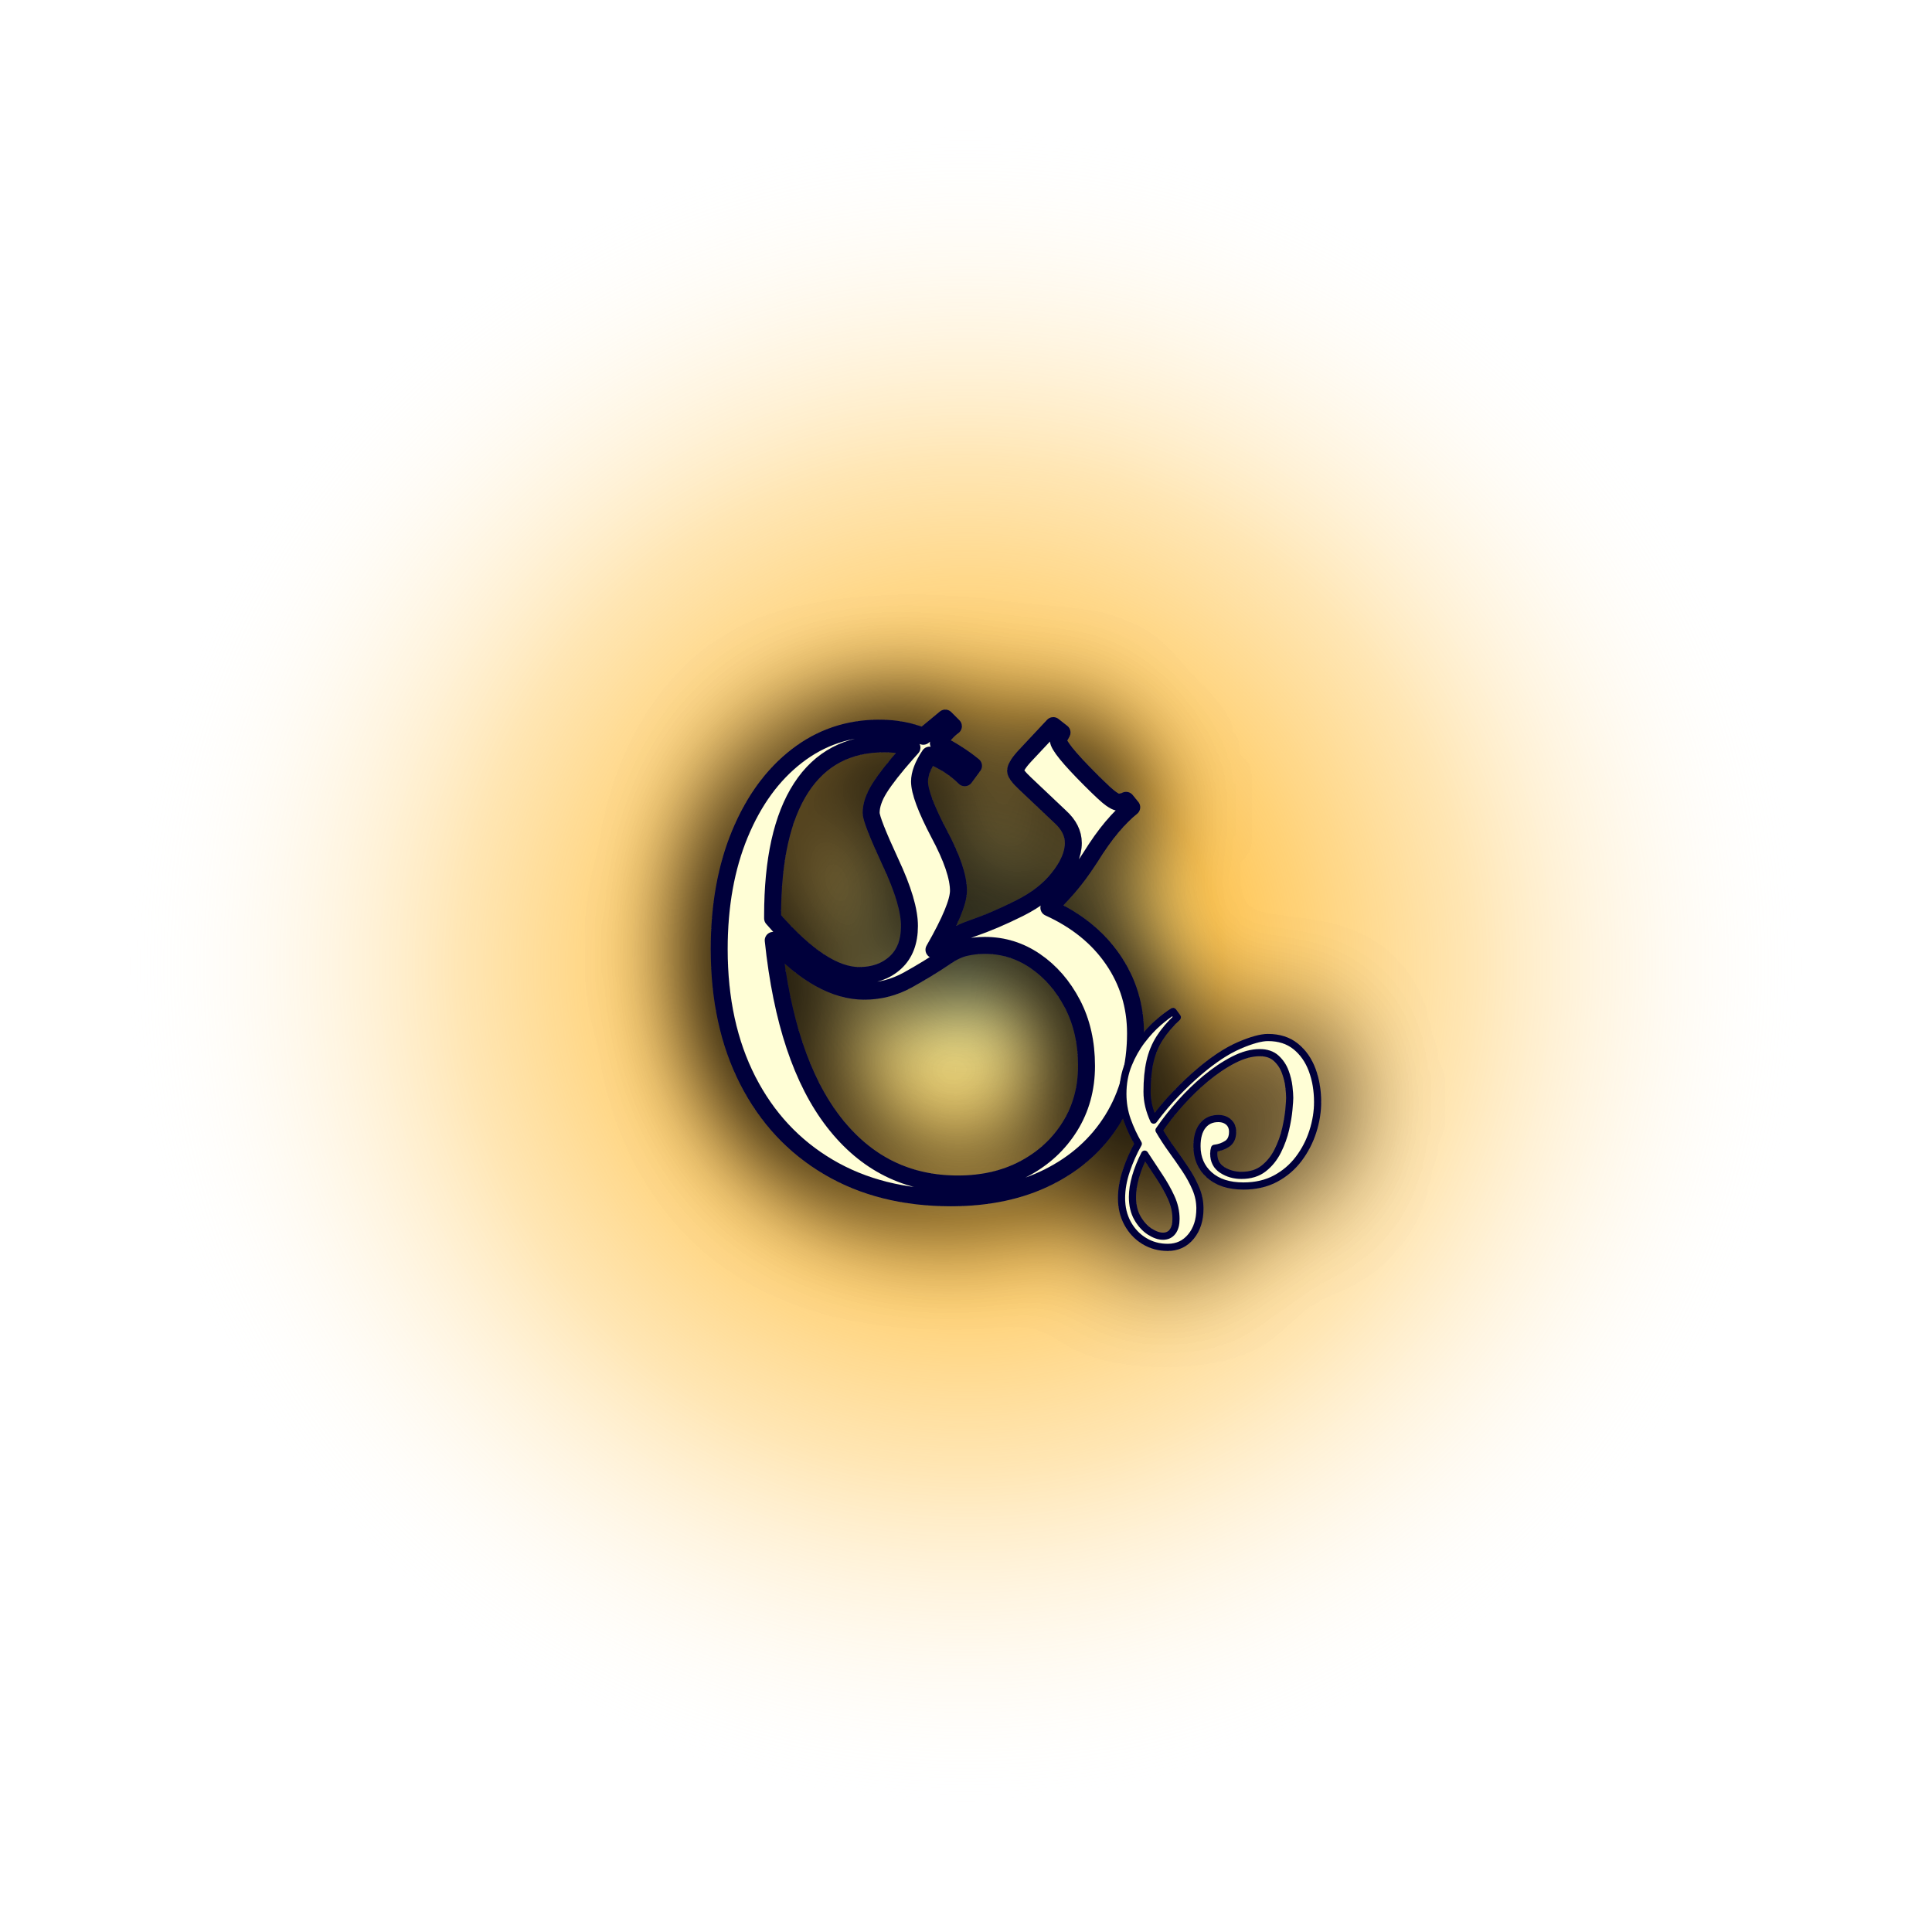
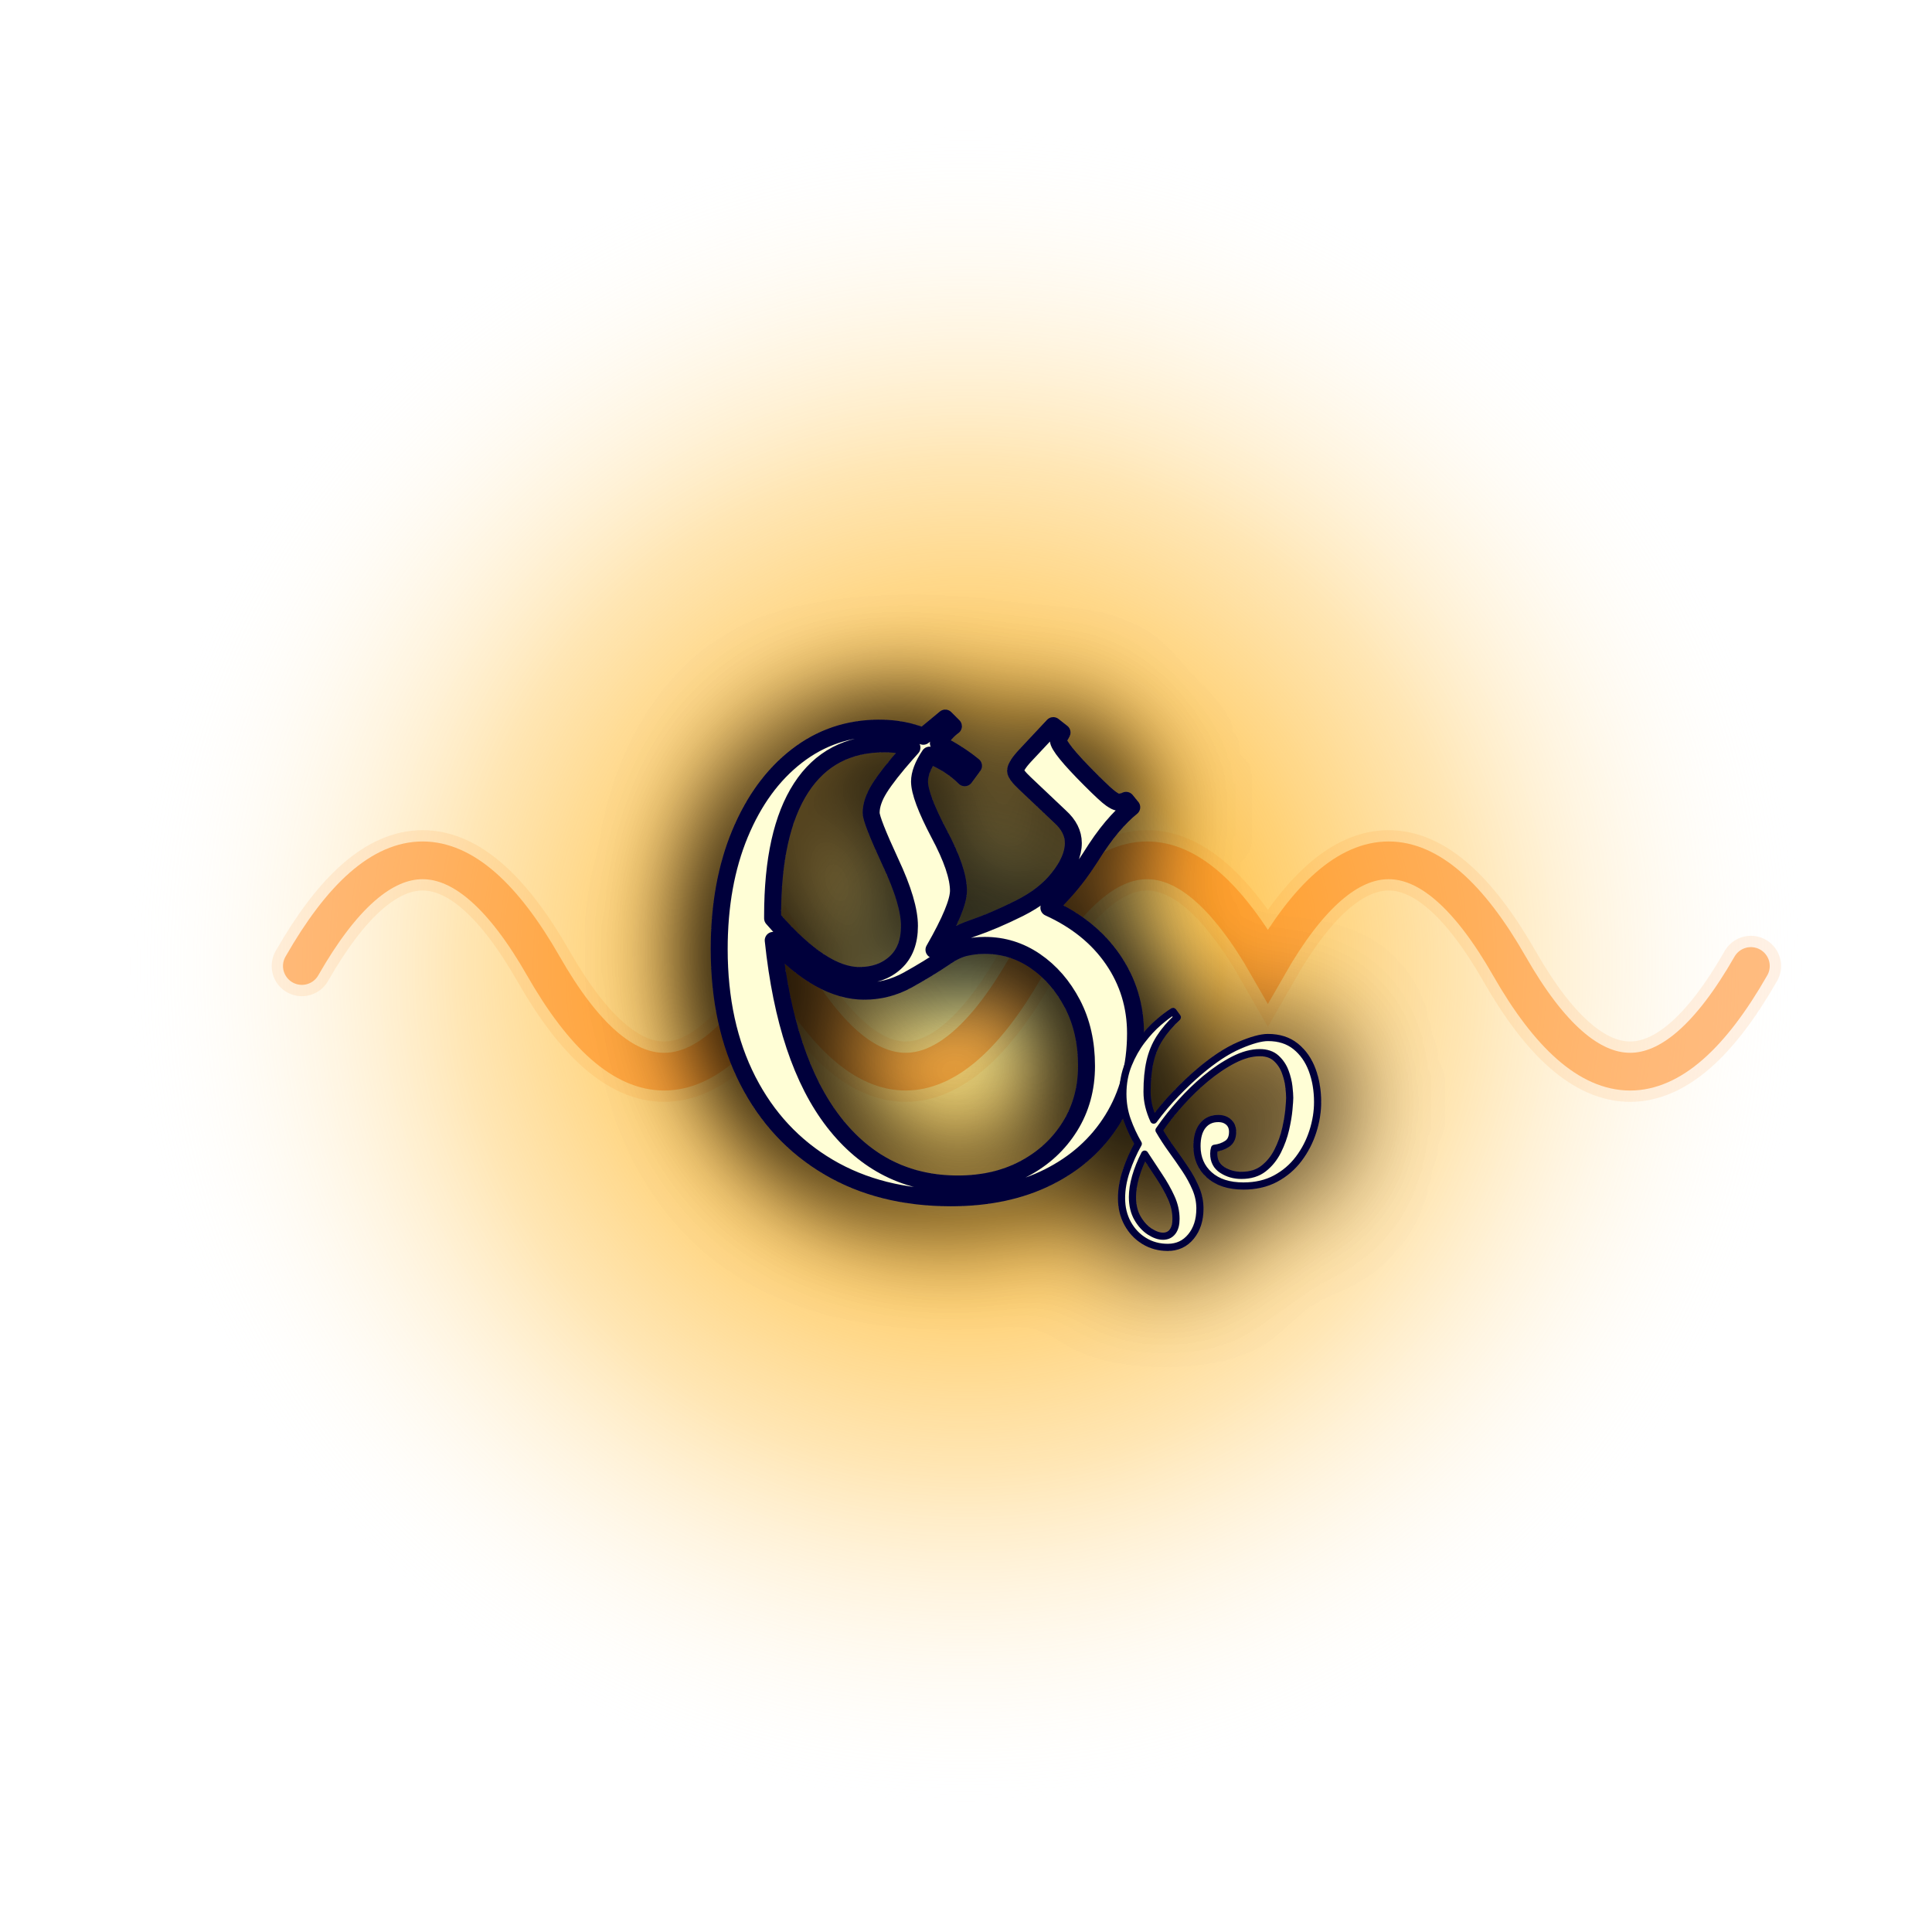
<svg xmlns="http://www.w3.org/2000/svg" width="256" height="256" viewBox="0 0 128 128">
  <defs>
    <radialGradient id="mindGateAura">
      <stop offset="0%" stop-color="#fbffb0" stop-opacity="1" />
      <stop offset="30%" stop-color="#ffb82b" stop-opacity=".8" />
      <stop offset="60%" stop-color="#ffc145" stop-opacity=".4" />
      <stop offset="100%" stop-color="#ffffff" stop-opacity="0" />
    </radialGradient>
    <filter id="glow" x="-50%" y="-50%" width="200%" height="200%">
      <feGaussianBlur in="SourceAlpha" stdDeviation="3.5" result="blur" />
      <feMerge>
        <feMergeNode in="blur" />
        <feMergeNode in="blur" />
        <feMergeNode in="SourceGraphic" />
      </feMerge>
    </filter>
    <circle id="mindGate1" r="2" fill="#ffe890" opacity="0">
      <animate attributeName="opacity" values="0;0.7;0.7;0" keyTimes="0;0.2;0.7;1" dur="4s" repeatCount="indefinite" />
      <animateTransform attributeName="transform" type="translate" values="64,64; 50,40; 40,30; 30,20" keyTimes="0;0.33;0.66;1" dur="4s" repeatCount="indefinite" />
    </circle>
    <circle id="mindGate2" r="2" fill="#ffd47a" opacity="0">
      <animate attributeName="opacity" values="0;0.7;0.7;0" keyTimes="0;0.2;0.7;1" dur="4s" begin="1s" repeatCount="indefinite" />
      <animateTransform attributeName="transform" type="translate" values="64,64; 78,40; 88,30; 98,20" keyTimes="0;0.33;0.66;1" dur="4s" begin="1s" repeatCount="indefinite" />
    </circle>
    <circle id="mindGate3" r="2" fill="#ffe890" opacity="0">
      <animate attributeName="opacity" values="0;0.7;0.7;0" keyTimes="0;0.2;0.7;1" dur="4s" begin="2s" repeatCount="indefinite" />
      <animateTransform attributeName="transform" type="translate" values="64,64; 50,88; 40,98; 30,108" keyTimes="0;0.33;0.66;1" dur="4s" begin="2s" repeatCount="indefinite" />
    </circle>
    <circle id="mindGate4" r="2" fill="#ffd47a" opacity="0">
      <animate attributeName="opacity" values="0;0.7;0.7;0" keyTimes="0;0.2;0.7;1" dur="4s" begin="3s" repeatCount="indefinite" />
      <animateTransform attributeName="transform" type="translate" values="64,64; 78,88; 88,98; 98,108" keyTimes="0;0.33;0.66;1" dur="4s" begin="3s" repeatCount="indefinite" />
    </circle>
    <circle id="mindGateRing" cx="64" cy="64" r="40" fill="none" stroke="#ffde90" stroke-width="1" opacity="0">
      <animate attributeName="opacity" values="0;0.4;0" keyTimes="0;0.5;1" dur="3s" repeatCount="indefinite" />
      <animate attributeName="r" values="40;50;56" keyTimes="0;0.5;1" dur="3s" repeatCount="indefinite" />
    </circle>
  </defs>
  <circle cx="64" cy="64" r="56" fill="url(#mindGateAura)" opacity="1" />
  <g id="particles">
    <use href="#mindGateRing" />
    <use href="#mindGate1" />
    <use href="#mindGate2" />
    <use href="#mindGate3" />
    <use href="#mindGate4" />
  </g>
+   <g id="consciousnessWave" opacity="0.5">
+     <path id="waveform" d="M 20,64 Q 28,50 36,64 T 52,64 Q 60,78 68,64 T 84,64 Q 92,50 100,64 T 116,64" fill="none" stroke="#ff7800" stroke-width="2.5" stroke-linecap="round">
+       <animate attributeName="d" values="M 20,64 Q 28,50 36,64 T 52,64 Q 60,78 68,64 T 84,64 Q 92,50 100,64 T 116,64;                 M 20,64 Q 28,78 36,64 T 52,64 Q 60,50 68,64 T 84,64 Q 92,78 100,64 T 116,64;                 M 20,64 Q 28,50 36,64 T 52,64 Q 60,78 68,64 T 84,64 Q 92,50 100,64 T 116,64" dur="2s" repeatCount="indefinite" />
+       <animate attributeName="opacity" values="0.4;0.6;0.4" dur="2s" repeatCount="indefinite" />
+     </path>
+     <path d="M 20,64 Q 28,50 36,64 T 52,64 Q 60,78 68,64 T 84,64 Q 92,50 100,64 T 116,64" fill="none" stroke="#ff7800" stroke-width="4" stroke-linecap="round" opacity="0.2">
+       <animate attributeName="d" values="M 20,64 Q 28,50 36,64 T 52,64 Q 60,78 68,64 T 84,64 Q 92,50 100,64 T 116,64;                 M 20,64 Q 28,78 36,64 T 52,64 Q 60,50 68,64 T 84,64 Q 92,78 100,64 T 116,64;                 M 20,64 Q 28,50 36,64 T 52,64 Q 60,78 68,64 T 84,64 Q 92,50 100,64 T 116,64" dur="2s" repeatCount="indefinite" />
+     </path>
+   </g>
  <g filter="url(#glow)" fill="#fffed6" stroke="#06063b" stroke-linejoin="round">
    <path d="M404 -23Q292 -23 209 26Q126 75 80.5 164 35 253 35 373 35 477 68 556.5 101 636 158.5 680.5 216 725 290 725 328 725 360 712L395 741 408 728Q401 723 395 716 389 709 384 701 417 684 440 665L426 646Q404 668 370 682Q354 658 354 640 354 616 385 557 416 499 416 466 416 440 377 372 406 395 438 406 473 418 513 438 553 458 575 486 599 516 599 542 599 565 578 584L522 637Q507 651 507 657 507 665 523 682L567 729 581 718Q579 714 577 711 575 708 575 706 575 694 626 643 651 618 659 612.5 667 607 670 607 676 607 683 610L692 599Q677 587 660.5 567.5 644 548 626 519 608 491 591 471.5 574 452 560 439 626 409 662 356.5 698 304 698 239 698 161 661.5 102 625 43 559 10 493 -23 404 -23ZM258 331Q293 331 315.5 351.5 338 372 338 410 338 447 308 511 277 578 277 590 277 608 290.5 629.5 304 651 334 685L342 694Q320 700 298 700 211 700 165.5 630 120 560 120 426V422Q199 331 258 331ZM415 -1Q475 -1 521 23.5 567 48 593.5 90.5 620 133 620 187 620 243 597.5 286 575 329 538.5 354 502 379 458 379 442 379 427 375.5 412 372 396 361 368 342 335.5 324 303 306 266 306 196 306 121 387 141 196 217.5 97.5 294 -1 415 -1Z" stroke-width="27" transform="translate(61.44 78.4) scale(0.0416 -0.0416) translate(-366.5 0)" />
    <path d="M254 625Q213 587 187.5 547 162 507 151 458.5 140 410 140 345 140 317 146.5 290.5 153 264 165 238 205 292 250 338.5 295 385 335 419 417 489 486.5 519 556 549 595 549 658 549 699.5 515.5 741 482 761.5 427 782 372 782 306 782 251 764 195 746 139 711 92.5 676 46 624 18 572 -10 503 -10 421 -10 374.5 31.5 328 73 328 140 328 190 349.5 217 371 244 408 244 432 244 447 230.5 462 217 462 194 462 162 441 148.5 420 135 394 132 391 123 391 112 391 71 423 50.5 455 30 495 30 546 30 579 56 612 82 632 122 652 162 661.5 203.5 671 245 674 278 677 311 677 322 677 336 674 363.5 671 391 660 420.5 649 450 626 471 603 492 564 492 518 492 465.5 465 413 438 360 394 312 354 267 304 222 254 185 200 207 162 233.5 125.5 260 89 284 53 308 17 323.5 -19.5 339 -56 339 -95 339 -159 305.5 -200 272 -241 218 -241 169 -241 129.5 -217 90 -193 67 -151 44 -109 44 -56 44 -6 62 47.5 80 101 107 149 82 192 65.5 238.5 49 285 49 337 49 397 69.5 447.5 90 498 120.5 538 151 578 183 605.5 215 633 238 647ZM249 -134Q249 -93 231 -53.5 213 -14 186 26.5 159 67 131 110 109 67 97 25.5 85 -16 85 -51 85 -98 104 -131 123 -164 150 -181.5 177 -199 200 -199 223 -199 236 -182 249 -165 249 -134Z" stroke-width="27" transform="translate(80.8 78.4) scale(0.0176 -0.0176) translate(-413 0)" />
  </g>
</svg>
